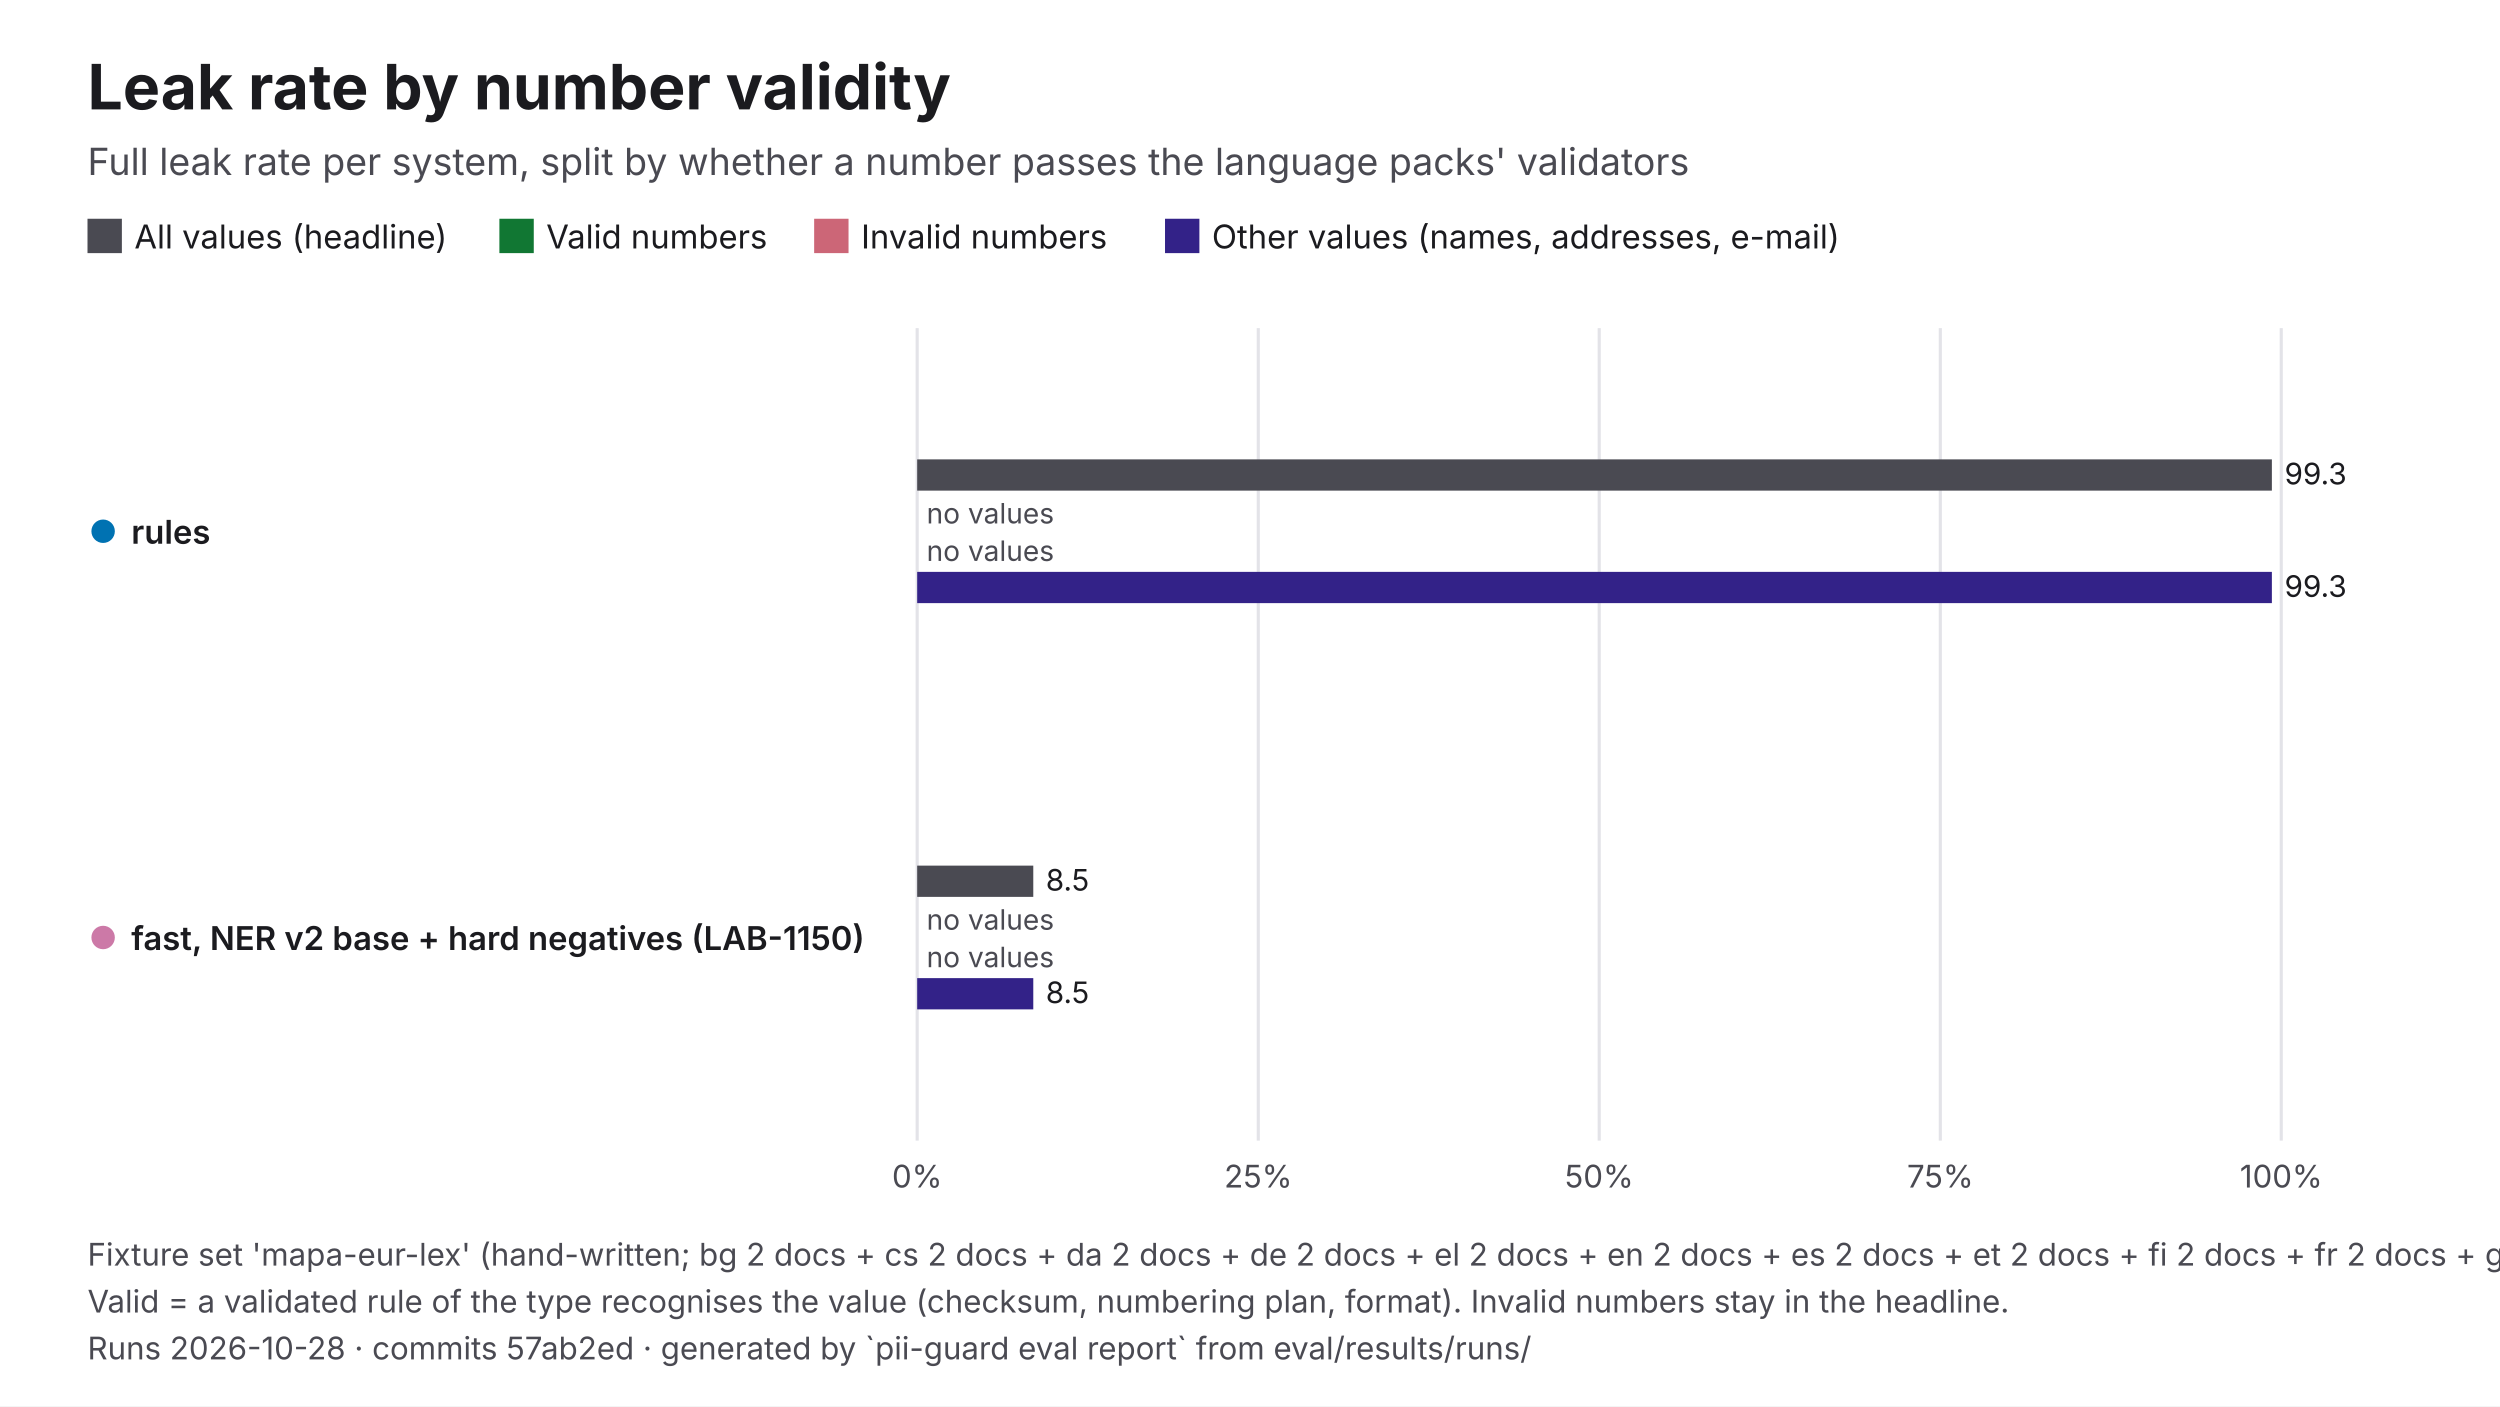
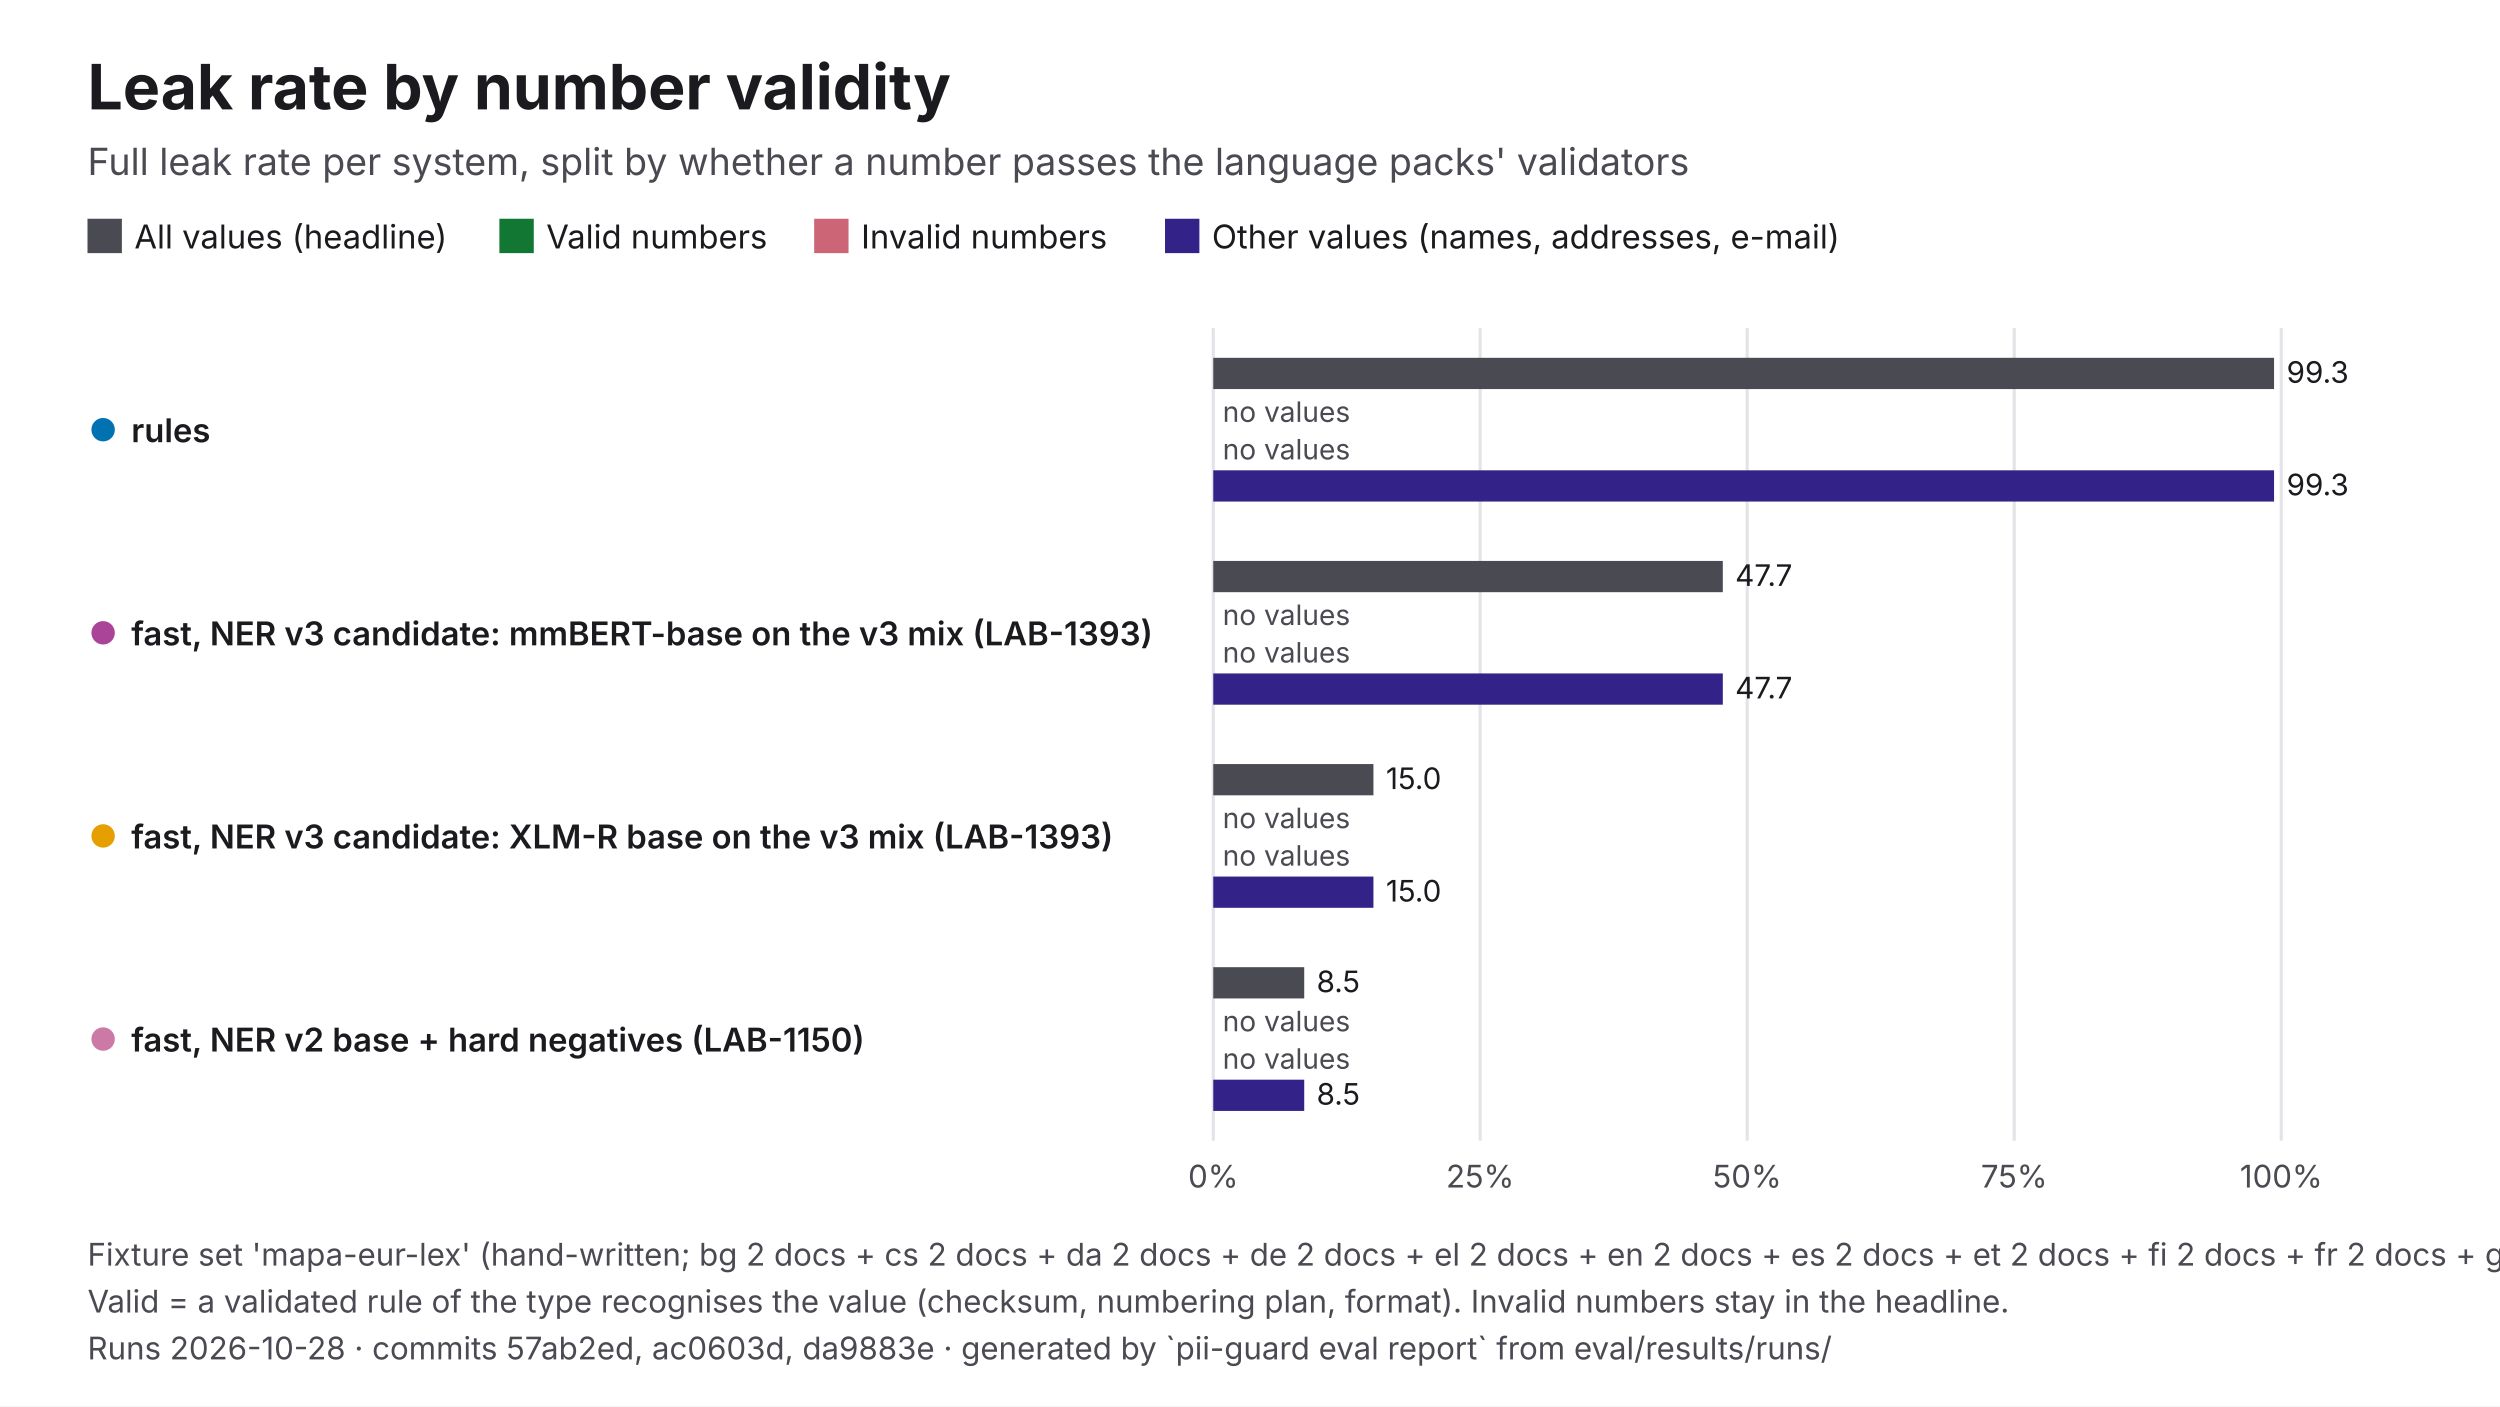
<svg xmlns="http://www.w3.org/2000/svg" viewBox="0 0 1600 900" width="1600" height="900" role="img" aria-labelledby="t d" font-family="Inter, 'Helvetica Neue', Helvetica, Arial, sans-serif">
  <rect width="1600" height="900" fill="#FFFFFF" />
  <text x="56" y="70" font-size="40" fill="#1B1B1F" font-weight="700">Leak rate by number validity</text>
  <text x="56" y="112" font-size="24" fill="#4A4A52">Full leak rate per system, split by whether a number passes the language packs' validators</text>
  <rect x="56" y="140" width="22" height="22" fill="#4A4A52" />
  <text x="86" y="159" font-size="21" fill="#1B1B1F">All values (headline)</text>
  <rect x="319.61" y="140" width="22" height="22" fill="#117733" />
  <text x="349.6" y="159" font-size="21" fill="#1B1B1F">Valid numbers</text>
  <rect x="521.06" y="140" width="22" height="22" fill="#CC6677" />
  <text x="551.1" y="159" font-size="21" fill="#1B1B1F">Invalid numbers</text>
  <rect x="745.61" y="140" width="22" height="22" fill="#332288" />
  <text x="775.6" y="159" font-size="21" fill="#1B1B1F">Other values (names, addresses, e-mail)</text>
-   <line x1="587" y1="210" x2="587" y2="730" stroke="#E3E3E8" stroke-width="2" />
-   <text x="587" y="760" font-size="20" fill="#4A4A52" text-anchor="middle">0%</text>
-   <line x1="805.3" y1="210" x2="805.3" y2="730" stroke="#E3E3E8" stroke-width="2" />
-   <text x="805.3" y="760" font-size="20" fill="#4A4A52" text-anchor="middle">25%</text>
-   <line x1="1023.5" y1="210" x2="1023.5" y2="730" stroke="#E3E3E8" stroke-width="2" />
-   <text x="1023.5" y="760" font-size="20" fill="#4A4A52" text-anchor="middle">50%</text>
-   <line x1="1241.8" y1="210" x2="1241.8" y2="730" stroke="#E3E3E8" stroke-width="2" />
-   <text x="1241.8" y="760" font-size="20" fill="#4A4A52" text-anchor="middle">75%</text>
+   <line x1="776.5" y1="210" x2="776.5" y2="730" stroke="#E3E3E8" stroke-width="2" />
+   <text x="776.5" y="760" font-size="20" fill="#4A4A52" text-anchor="middle">0%</text>
+   <line x1="947.3" y1="210" x2="947.3" y2="730" stroke="#E3E3E8" stroke-width="2" />
+   <text x="947.3" y="760" font-size="20" fill="#4A4A52" text-anchor="middle">25%</text>
+   <line x1="1118.2" y1="210" x2="1118.2" y2="730" stroke="#E3E3E8" stroke-width="2" />
+   <text x="1118.2" y="760" font-size="20" fill="#4A4A52" text-anchor="middle">50%</text>
+   <line x1="1289.1" y1="210" x2="1289.1" y2="730" stroke="#E3E3E8" stroke-width="2" />
+   <text x="1289.1" y="760" font-size="20" fill="#4A4A52" text-anchor="middle">75%</text>
  <line x1="1460" y1="210" x2="1460" y2="730" stroke="#E3E3E8" stroke-width="2" />
  <text x="1460" y="760" font-size="20" fill="#4A4A52" text-anchor="middle">100%</text>
-   <circle cx="66" cy="340" r="9" fill="#0072B2" stroke="#FFFFFF" stroke-width="3" />
-   <text x="84" y="348" font-size="21" fill="#1B1B1F" font-weight="600">rules</text>
-   <rect x="587" y="294" width="867" height="20" fill="#4A4A52" />
-   <text x="1462.1" y="310" font-size="19" fill="#1B1B1F">99.3</text>
-   <text x="593" y="335" font-size="18" fill="#4A4A52">no values</text>
-   <text x="593" y="359" font-size="18" fill="#4A4A52">no values</text>
-   <rect x="587" y="366" width="867" height="20" fill="#332288" />
-   <text x="1462.1" y="382" font-size="19" fill="#1B1B1F">99.3</text>
-   <circle cx="66" cy="600" r="9" fill="#CC79A7" stroke="#FFFFFF" stroke-width="3" />
-   <text x="84" y="608" font-size="21" fill="#1B1B1F" font-weight="600">fast, NER v2 base + hard negatives (LAB-1150)</text>
-   <rect x="587" y="554" width="74.3" height="20" fill="#4A4A52" />
-   <text x="669.3" y="570" font-size="19" fill="#1B1B1F">8.5</text>
-   <text x="593" y="595" font-size="18" fill="#4A4A52">no values</text>
-   <text x="593" y="619" font-size="18" fill="#4A4A52">no values</text>
-   <rect x="587" y="626" width="74.3" height="20" fill="#332288" />
-   <text x="669.3" y="642" font-size="19" fill="#1B1B1F">8.5</text>
+   <circle cx="66" cy="275" r="9" fill="#0072B2" stroke="#FFFFFF" stroke-width="3" />
+   <text x="84" y="283" font-size="21" fill="#1B1B1F" font-weight="600">rules</text>
+   <rect x="776.5" y="229" width="678.9" height="20" fill="#4A4A52" />
+   <text x="1463.4" y="245" font-size="19" fill="#1B1B1F">99.3</text>
+   <text x="782.5" y="270" font-size="18" fill="#4A4A52">no values</text>
+   <text x="782.5" y="294" font-size="18" fill="#4A4A52">no values</text>
+   <rect x="776.5" y="301" width="678.9" height="20" fill="#332288" />
+   <text x="1463.4" y="317" font-size="19" fill="#1B1B1F">99.3</text>
+   <circle cx="66" cy="405" r="9" fill="#AA4499" stroke="#FFFFFF" stroke-width="3" />
+   <text x="84" y="413" font-size="21" fill="#1B1B1F" font-weight="600">fast, NER v3 candidate: mmBERT-base on the v3 mix (LAB-1393)</text>
+   <rect x="776.5" y="359" width="326.1" height="20" fill="#4A4A52" />
+   <text x="1110.5" y="375" font-size="19" fill="#1B1B1F">47.7</text>
+   <text x="782.5" y="400" font-size="18" fill="#4A4A52">no values</text>
+   <text x="782.5" y="424" font-size="18" fill="#4A4A52">no values</text>
+   <rect x="776.5" y="431" width="326.1" height="20" fill="#332288" />
+   <text x="1110.5" y="447" font-size="19" fill="#1B1B1F">47.7</text>
+   <circle cx="66" cy="535" r="9" fill="#E69F00" stroke="#FFFFFF" stroke-width="3" />
+   <text x="84" y="543" font-size="21" fill="#1B1B1F" font-weight="600">fast, NER v3 candidate: XLM-R base on the v3 mix (LAB-1393)</text>
+   <rect x="776.5" y="489" width="102.5" height="20" fill="#4A4A52" />
+   <text x="887" y="505" font-size="19" fill="#1B1B1F">15.0</text>
+   <text x="782.5" y="530" font-size="18" fill="#4A4A52">no values</text>
+   <text x="782.5" y="554" font-size="18" fill="#4A4A52">no values</text>
+   <rect x="776.5" y="561" width="102.5" height="20" fill="#332288" />
+   <text x="887" y="577" font-size="19" fill="#1B1B1F">15.0</text>
+   <circle cx="66" cy="665" r="9" fill="#CC79A7" stroke="#FFFFFF" stroke-width="3" />
+   <text x="84" y="673" font-size="21" fill="#1B1B1F" font-weight="600">fast, NER v2 base + hard negatives (LAB-1150)</text>
+   <rect x="776.5" y="619" width="58.2" height="20" fill="#4A4A52" />
+   <text x="842.6" y="635" font-size="19" fill="#1B1B1F">8.5</text>
+   <text x="782.5" y="660" font-size="18" fill="#4A4A52">no values</text>
+   <text x="782.5" y="684" font-size="18" fill="#4A4A52">no values</text>
+   <rect x="776.5" y="691" width="58.2" height="20" fill="#332288" />
+   <text x="842.6" y="707" font-size="19" fill="#1B1B1F">8.5</text>
  <text x="56" y="810" font-size="20" fill="#4A4A52">Fixture set 'mapa-eur-lex' (hand-written; bg 2 docs + cs 2 docs + da 2 docs + de 2 docs + el 2 docs + en 2 docs + es 2 docs + et 2 docs + fi 2 docs + fr 2 docs + ga 2 docs + hu 2 docs + it 2 docs + lt 2 docs + lv 2 docs + mt 2 docs + nl 2 docs + pt 2 docs + ro 2 docs + sk 2 docs + sv 2 docs), bg + cs + da + de + el + en + es + et + fi + fr + ga + hu + it + lt + lv + mt + nl + pt + ro + sk + sv pooled (micro-averaged).</text>
  <text x="56" y="840" font-size="20" fill="#4A4A52">Valid = a validated rule of the type recognises the value (checksum, numbering plan, format). Invalid numbers stay in the headline.</text>
-   <text x="56" y="870" font-size="20" fill="#4A4A52">Runs 2026-10-28 · commits 57ab2ed · generated by `pii-guard eval report` from eval/results/runs/</text>
+   <text x="56" y="870" font-size="20" fill="#4A4A52">Runs 2026-10-28 · commits 57ab2ed, ac0603d, da9883e · generated by `pii-guard eval report` from eval/results/runs/</text>
</svg>
